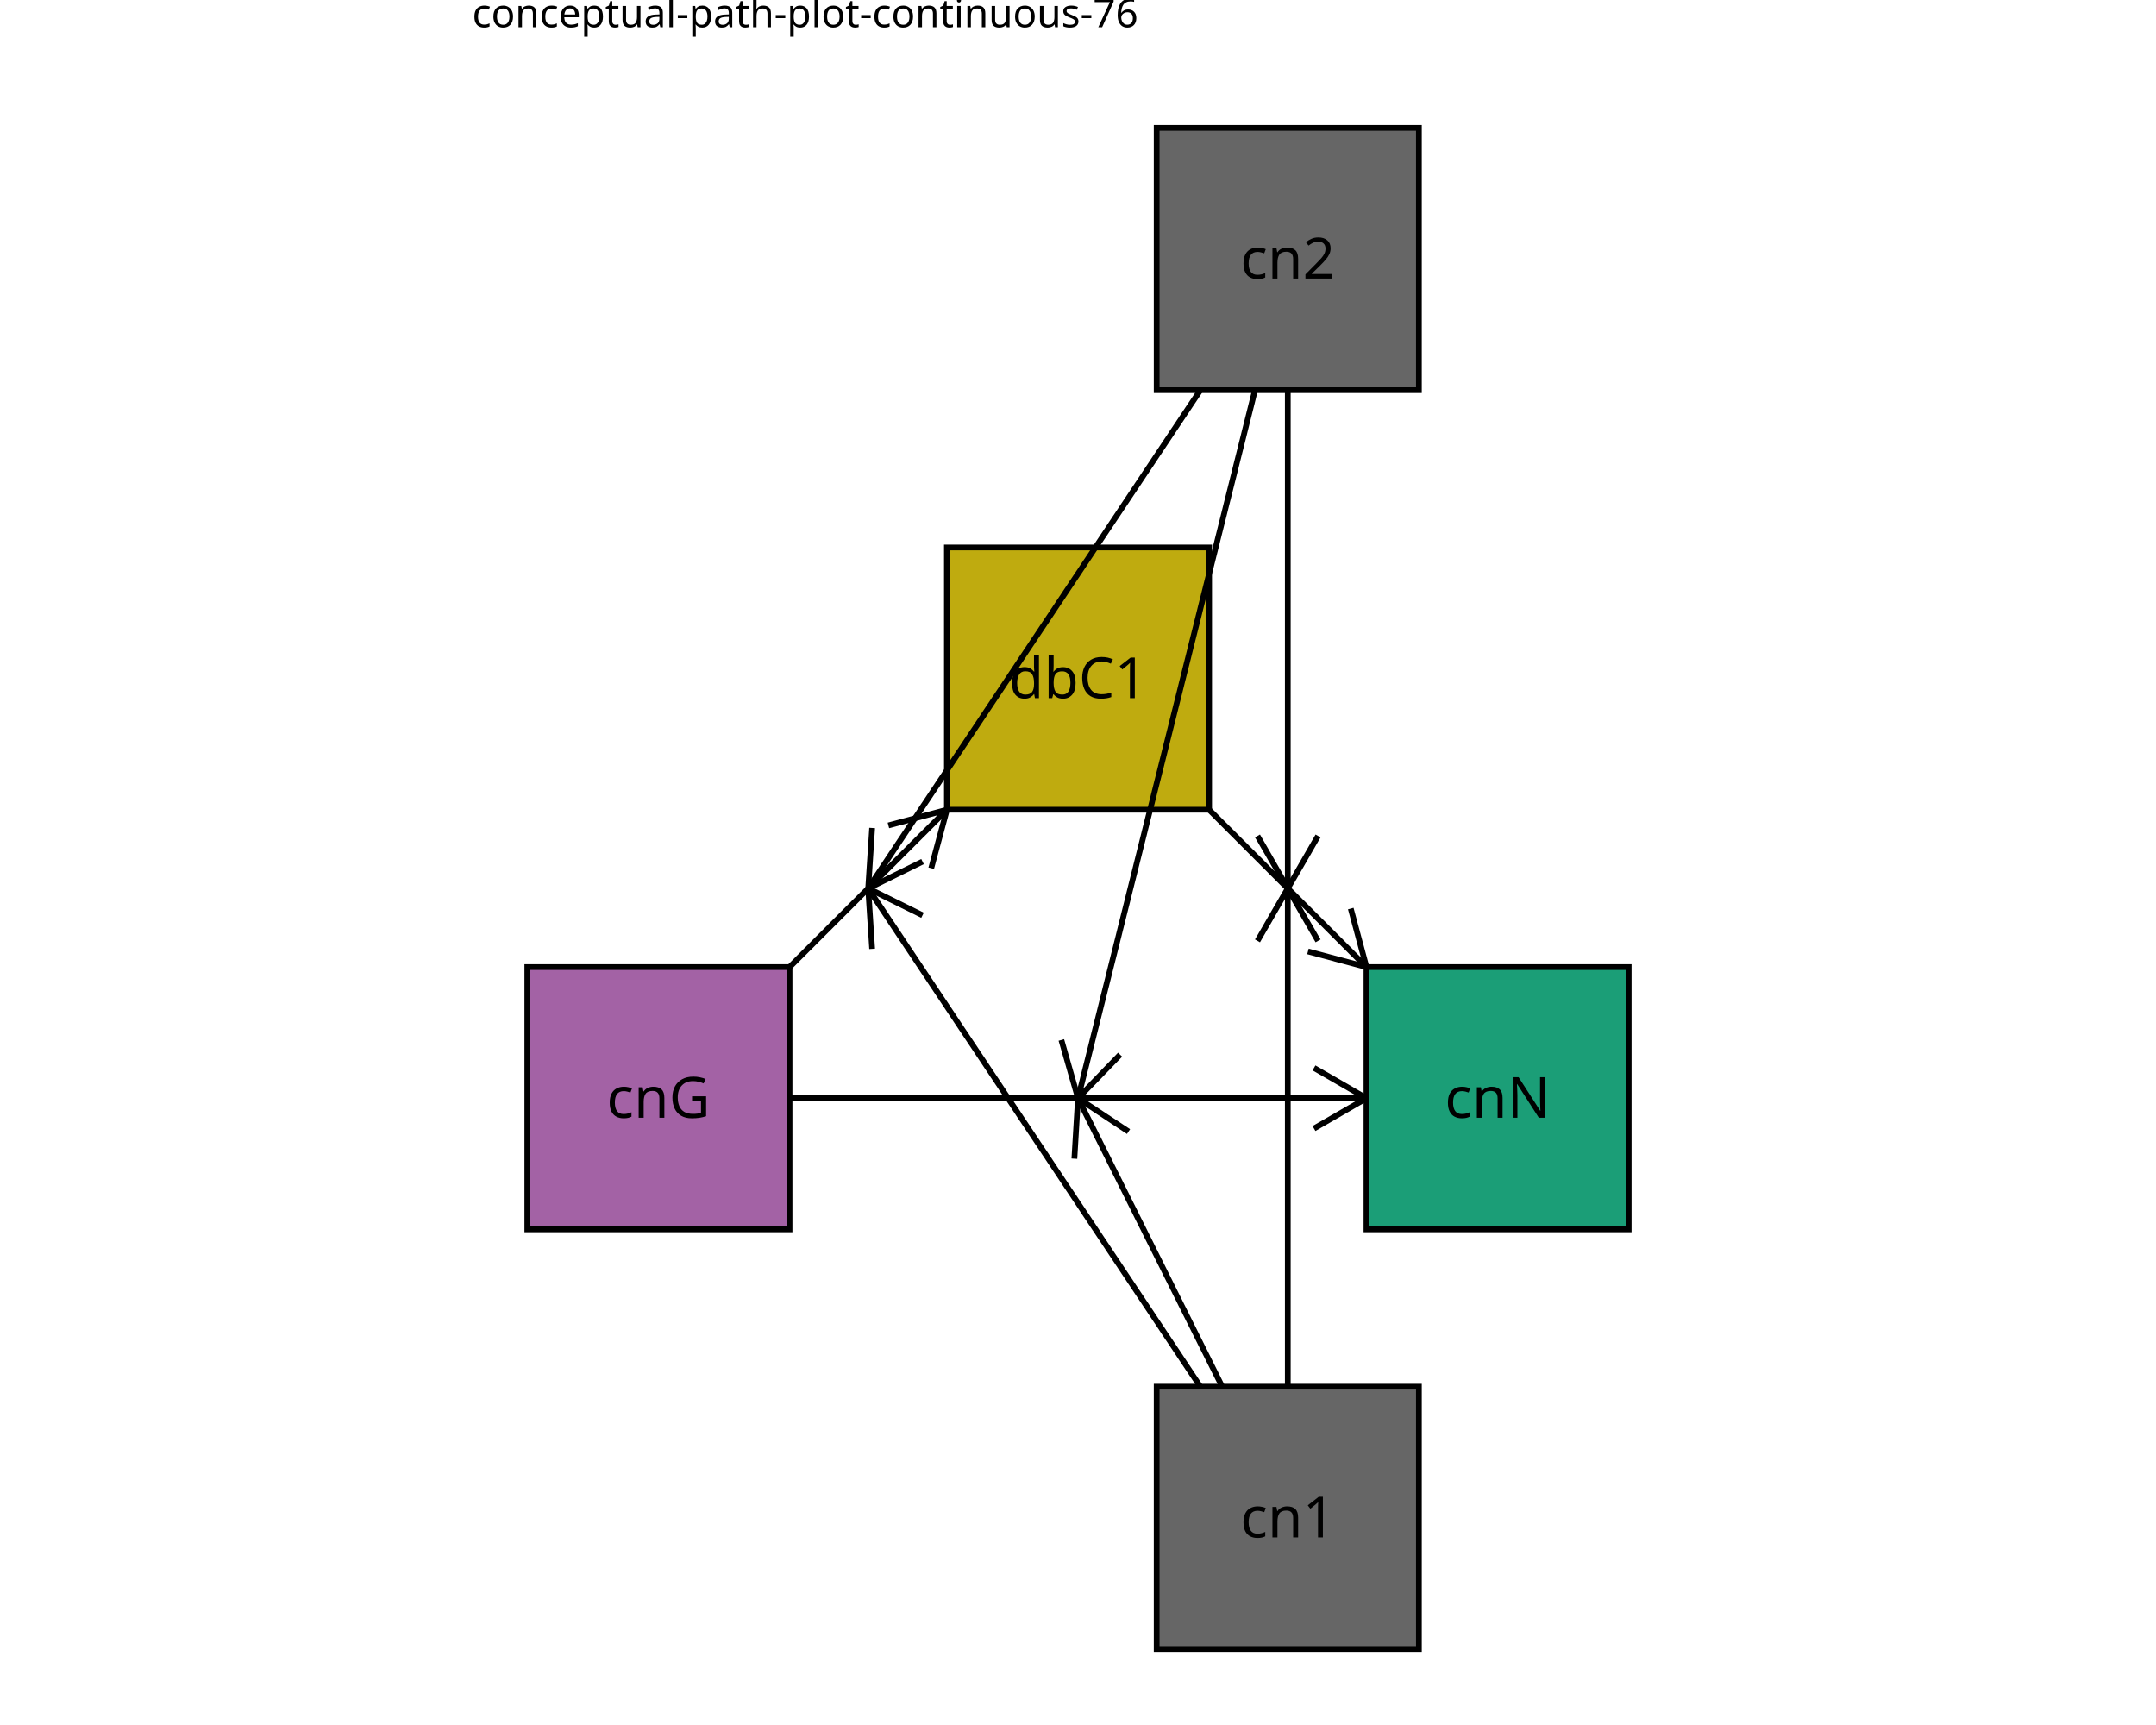
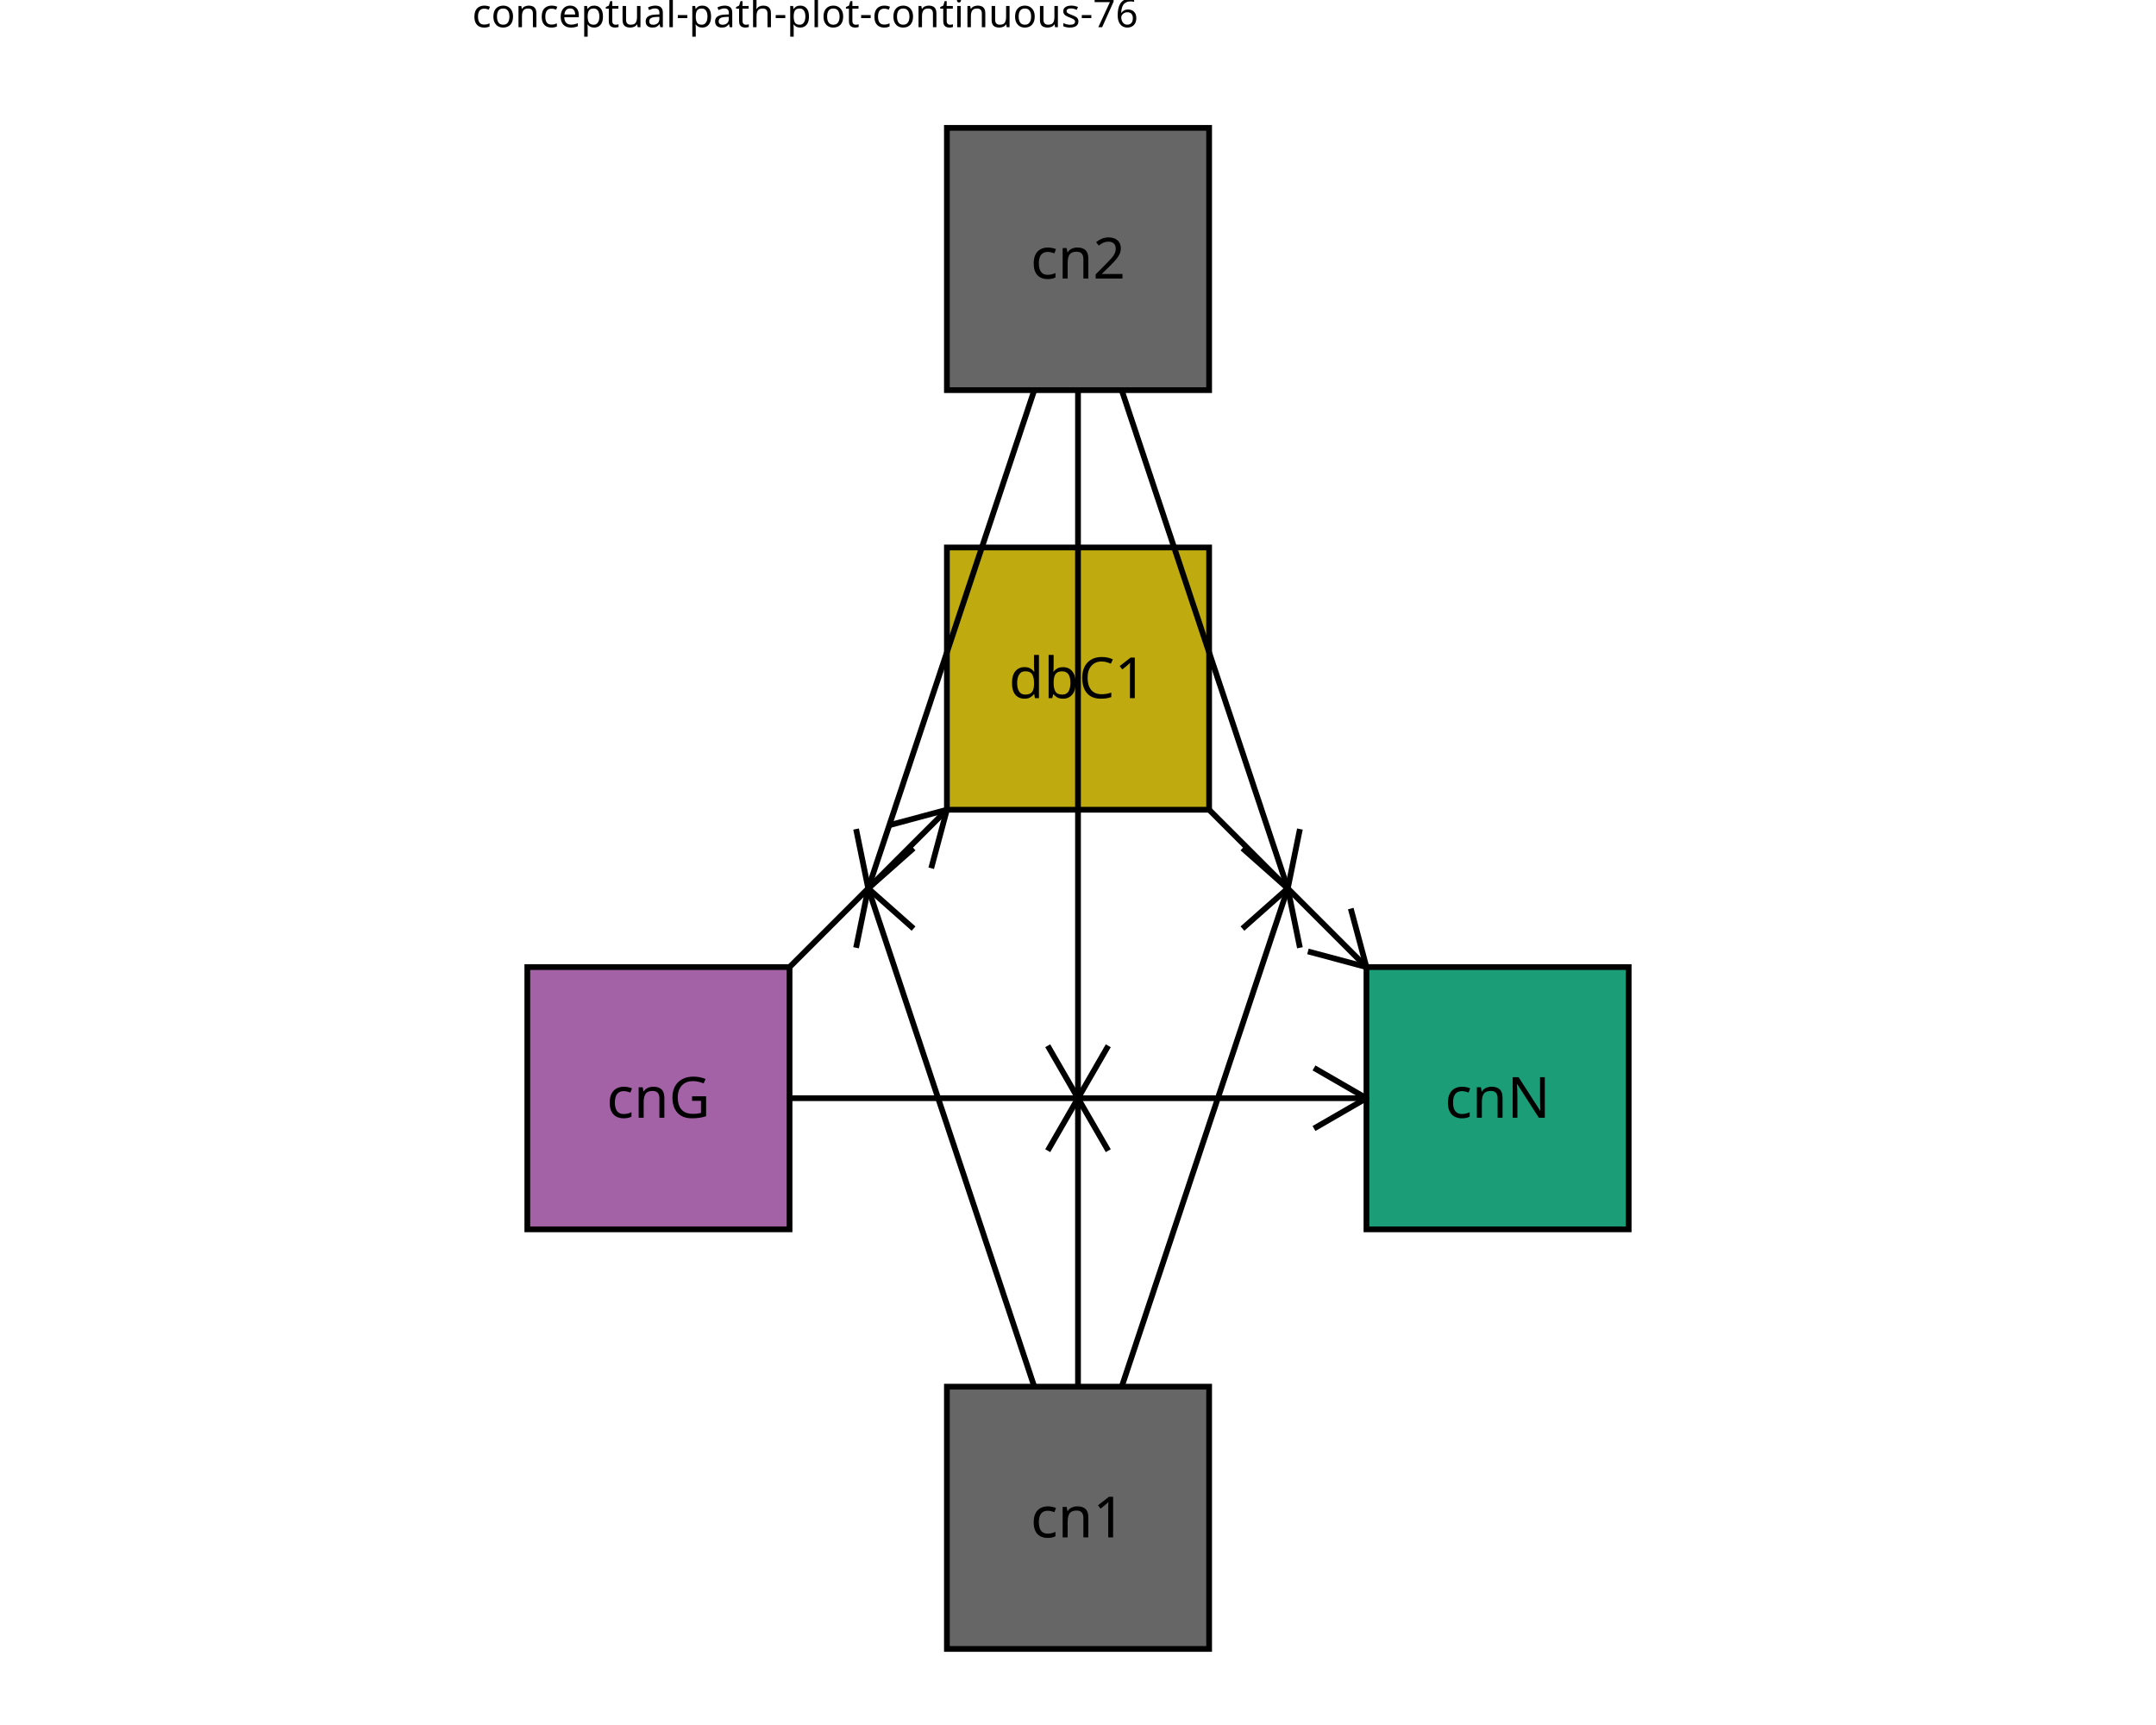
<svg xmlns="http://www.w3.org/2000/svg" class="svglite" data-engine-version="2.0" width="720.00pt" height="576.00pt" viewBox="0 0 720.00 576.00">
  <defs>
    <style type="text/css">
    .svglite line, .svglite polyline, .svglite polygon, .svglite path, .svglite rect, .svglite circle {
      fill: none;
      stroke: #000000;
      stroke-linecap: round;
      stroke-linejoin: round;
      stroke-miterlimit: 10.00;
    }
  </style>
  </defs>
  <rect width="100%" height="100%" style="stroke: none; fill: #FFFFFF;" />
  <defs>
    <clipPath id="cpMC4wMHw3MjAuMDB8MC4wMHw1NzYuMDA=">
      <rect x="0.00" y="0.00" width="720.00" height="576.00" />
    </clipPath>
  </defs>
  <g clip-path="url(#cpMC4wMHw3MjAuMDB8MC4wMHw1NzYuMDA=)">
</g>
  <defs>
    <clipPath id="cpMTU3LjcxfDU2Mi4yOXwwLjAwfDU3Ni4wMA==">
      <rect x="157.71" y="0.00" width="404.57" height="576.00" />
    </clipPath>
  </defs>
  <g clip-path="url(#cpMTU3LjcxfDU2Mi4yOXwwLjAwfDU3Ni4wMA==)">
    <rect x="157.71" y="0.00" width="404.57" height="576.00" style="stroke-width: 10.67; stroke: none;" />
  </g>
  <g clip-path="url(#cpMC4wMHw3MjAuMDB8MC4wMHw1NzYuMDA=)">
</g>
  <defs>
    <clipPath id="cpMTU3LjcxfDU2Mi4yOXwxNy4zMHw1NzYuMDA=">
      <rect x="157.71" y="17.30" width="404.57" height="558.70" />
    </clipPath>
  </defs>
  <g clip-path="url(#cpMTU3LjcxfDU2Mi4yOXwxNy4zMHw1NzYuMDA=)">
    <rect x="157.71" y="17.30" width="404.57" height="558.70" style="stroke-width: 10.67; stroke: none;" />
    <rect x="176.10" y="322.92" width="87.57" height="87.57" style="stroke-width: 1.92; stroke-linecap: butt; stroke-linejoin: miter; fill: #A362A5;" />
    <rect x="456.33" y="322.92" width="87.57" height="87.57" style="stroke-width: 1.92; stroke-linecap: butt; stroke-linejoin: miter; fill: #1B9E77;" />
    <rect x="316.22" y="182.81" width="87.57" height="87.57" style="stroke-width: 1.92; stroke-linecap: butt; stroke-linejoin: miter; fill: #BFAB0F;" />
-     <rect x="386.27" y="463.03" width="87.57" height="87.57" style="stroke-width: 1.92; stroke-linecap: butt; stroke-linejoin: miter; fill: #666666;" />
-     <rect x="386.27" y="42.70" width="87.57" height="87.57" style="stroke-width: 1.92; stroke-linecap: butt; stroke-linejoin: miter; fill: #666666;" />
+     <rect x="316.22" y="463.03" width="87.57" height="87.57" style="stroke-width: 1.92; stroke-linecap: butt; stroke-linejoin: miter; fill: #666666;" />
+     <rect x="316.22" y="42.70" width="87.57" height="87.57" style="stroke-width: 1.92; stroke-linecap: butt; stroke-linejoin: miter; fill: #666666;" />
    <rect x="316.22" y="322.92" width="87.57" height="87.57" style="stroke-width: 1.92; stroke: none; stroke-linecap: butt; stroke-linejoin: miter;" />
    <rect x="246.16" y="252.87" width="87.57" height="87.57" style="stroke-width: 1.92; stroke: none; stroke-linecap: butt; stroke-linejoin: miter;" />
    <rect x="386.27" y="252.87" width="87.57" height="87.57" style="stroke-width: 1.92; stroke: none; stroke-linecap: butt; stroke-linejoin: miter;" />
    <rect x="316.22" y="322.92" width="87.57" height="87.57" style="stroke-width: 1.92; stroke: none; stroke-linecap: butt; stroke-linejoin: miter;" />
    <rect x="246.16" y="252.87" width="87.57" height="87.57" style="stroke-width: 1.92; stroke: none; stroke-linecap: butt; stroke-linejoin: miter;" />
    <rect x="386.27" y="252.87" width="87.57" height="87.57" style="stroke-width: 1.92; stroke: none; stroke-linecap: butt; stroke-linejoin: miter;" />
    <polyline points="263.67,366.71 265.18,366.71 268.01,366.71 270.84,366.71 273.67,366.71 276.50,366.71 279.33,366.71 282.16,366.71 284.99,366.71 287.82,366.71 290.65,366.71 293.48,366.71 296.31,366.71 299.14,366.71 301.97,366.71 304.80,366.71 307.63,366.71 310.47,366.71 313.30,366.71 316.13,366.71 318.96,366.71 321.79,366.71 324.62,366.71 327.45,366.71 330.28,366.71 333.11,366.71 335.94,366.71 338.77,366.71 341.60,366.71 344.43,366.71 347.26,366.71 350.09,366.71 352.92,366.71 355.75,366.71 358.58,366.71 361.42,366.71 364.25,366.71 367.08,366.71 369.91,366.71 372.74,366.71 375.57,366.71 378.40,366.71 381.23,366.71 384.06,366.71 386.89,366.71 389.72,366.71 392.55,366.71 395.38,366.71 398.21,366.71 401.04,366.71 403.87,366.71 406.70,366.71 409.53,366.71 412.37,366.71 415.20,366.71 418.03,366.71 420.86,366.71 423.69,366.71 426.52,366.71 429.35,366.71 432.18,366.71 435.01,366.71 437.84,366.71 440.67,366.71 443.50,366.71 446.33,366.71 449.16,366.71 451.99,366.71 454.82,366.71 456.33,366.71 " style="stroke-width: 1.92; stroke-linecap: butt;" />
    <polyline points="438.81,376.82 456.33,366.71 438.81,356.59 " style="stroke-width: 1.92; stroke-linecap: butt;" />
-     <polyline points="408.16,463.03 408.12,462.95 407.41,461.53 406.70,460.12 406.00,458.70 405.29,457.29 404.58,455.87 403.87,454.45 403.17,453.04 402.46,451.62 401.75,450.21 401.04,448.79 400.34,447.38 399.63,445.96 398.92,444.55 398.21,443.13 397.50,441.72 396.80,440.30 396.09,438.89 395.38,437.47 394.67,436.06 393.97,434.64 393.26,433.23 392.55,431.81 391.84,430.40 391.14,428.98 390.43,427.56 389.72,426.15 389.01,424.73 388.31,423.32 387.60,421.90 386.89,420.49 386.18,419.07 385.47,417.66 384.77,416.24 384.06,414.83 383.35,413.41 382.64,412.00 381.94,410.58 381.23,409.17 380.52,407.75 379.81,406.34 379.11,404.92 378.40,403.50 377.69,402.09 376.98,400.67 376.28,399.26 375.57,397.84 374.86,396.43 374.15,395.01 373.45,393.60 372.74,392.18 372.03,390.77 371.32,389.35 370.61,387.94 369.91,386.52 369.20,385.11 368.49,383.69 367.78,382.28 367.08,380.86 366.37,379.45 365.66,378.03 364.95,376.61 364.25,375.20 363.54,373.78 362.83,372.37 362.12,370.95 361.42,369.54 360.71,368.12 360.00,366.71 " style="stroke-width: 1.92; stroke-linecap: butt;" />
-     <polyline points="376.88,377.85 360.00,366.71 358.79,386.90 " style="stroke-width: 1.92; stroke-linecap: butt;" />
-     <polyline points="400.87,463.03 400.34,462.24 398.92,460.12 397.50,457.99 396.09,455.87 394.67,453.75 393.26,451.62 391.84,449.50 390.43,447.38 389.01,445.26 387.60,443.13 386.18,441.01 384.77,438.89 383.35,436.76 381.94,434.64 380.52,432.52 379.11,430.40 377.69,428.27 376.28,426.15 374.86,424.03 373.45,421.90 372.03,419.78 370.61,417.66 369.20,415.53 367.78,413.41 366.37,411.29 364.95,409.17 363.54,407.04 362.12,404.92 360.71,402.80 359.29,400.67 357.88,398.55 356.46,396.43 355.05,394.31 353.63,392.18 352.22,390.06 350.80,387.94 349.39,385.81 347.97,383.69 346.55,381.57 345.14,379.45 343.72,377.32 342.31,375.20 340.89,373.08 339.48,370.95 338.06,368.83 336.65,366.71 335.23,364.59 333.82,362.46 332.40,360.34 330.99,358.22 329.57,356.09 328.16,353.97 326.74,351.85 325.33,349.72 323.91,347.60 322.50,345.48 321.08,343.36 319.66,341.23 318.25,339.11 316.83,336.99 315.42,334.86 314.00,332.74 312.59,330.62 311.17,328.50 309.76,326.37 308.34,324.25 306.93,322.13 305.51,320.00 304.10,317.88 302.68,315.76 301.27,313.64 299.85,311.51 298.44,309.39 297.02,307.27 295.61,305.14 294.19,303.02 292.77,300.90 291.36,298.77 289.94,296.65 " style="stroke-width: 1.92; stroke-linecap: butt;" />
-     <polyline points="308.08,305.62 289.94,296.65 291.25,316.84 " style="stroke-width: 1.92; stroke-linecap: butt;" />
-     <polyline points="430.06,463.03 430.06,462.24 430.06,460.12 430.06,457.99 430.06,455.87 430.06,453.75 430.06,451.62 430.06,449.50 430.06,447.38 430.06,445.26 430.06,443.13 430.06,441.01 430.06,438.89 430.06,436.76 430.06,434.64 430.06,432.52 430.06,430.40 430.06,428.27 430.06,426.15 430.06,424.03 430.06,421.90 430.06,419.78 430.06,417.66 430.06,415.53 430.06,413.41 430.06,411.29 430.06,409.17 430.06,407.04 430.06,404.92 430.06,402.80 430.06,400.67 430.06,398.55 430.06,396.43 430.06,394.31 430.06,392.18 430.06,390.06 430.06,387.94 430.06,385.81 430.06,383.69 430.06,381.57 430.06,379.45 430.06,377.32 430.06,375.20 430.06,373.08 430.06,370.95 430.06,368.83 430.06,366.71 430.06,364.59 430.06,362.46 430.06,360.34 430.06,358.22 430.06,356.09 430.06,353.97 430.06,351.85 430.06,349.72 430.06,347.60 430.06,345.48 430.06,343.36 430.06,341.23 430.06,339.11 430.06,336.99 430.06,334.86 430.06,332.74 430.06,330.62 430.06,328.50 430.06,326.37 430.06,324.25 430.06,322.13 430.06,320.00 430.06,317.88 430.06,315.76 430.06,313.64 430.06,311.51 430.06,309.39 430.06,307.27 430.06,305.14 430.06,303.02 430.06,300.90 430.06,298.77 430.06,296.65 " style="stroke-width: 1.92; stroke-linecap: butt;" />
-     <polyline points="440.17,314.17 430.06,296.65 419.94,314.17 " style="stroke-width: 1.92; stroke-linecap: butt;" />
-     <polyline points="419.11,130.27 418.73,131.77 418.03,134.60 417.32,137.43 416.61,140.26 415.90,143.10 415.20,145.93 414.49,148.76 413.78,151.59 413.07,154.42 412.37,157.25 411.66,160.08 410.95,162.91 410.24,165.74 409.53,168.57 408.83,171.40 408.12,174.23 407.41,177.06 406.70,179.89 406.00,182.72 405.29,185.55 404.58,188.38 403.87,191.21 403.17,194.04 402.46,196.88 401.75,199.71 401.04,202.54 400.34,205.37 399.63,208.20 398.92,211.03 398.21,213.86 397.50,216.69 396.80,219.52 396.09,222.35 395.38,225.18 394.67,228.01 393.97,230.84 393.26,233.67 392.55,236.50 391.84,239.33 391.14,242.16 390.43,244.99 389.72,247.83 389.01,250.66 388.31,253.49 387.60,256.32 386.89,259.15 386.18,261.98 385.47,264.81 384.77,267.64 384.06,270.47 383.35,273.30 382.64,276.13 381.94,278.96 381.23,281.79 380.52,284.62 379.81,287.45 379.11,290.28 378.40,293.11 377.69,295.94 376.98,298.77 376.28,301.61 375.57,304.44 374.86,307.27 374.15,310.10 373.45,312.93 372.74,315.76 372.03,318.59 371.32,321.42 370.61,324.25 369.91,327.08 369.20,329.91 368.49,332.74 367.78,335.57 367.08,338.40 366.37,341.23 365.66,344.06 364.95,346.89 364.25,349.72 363.54,352.56 362.83,355.39 362.12,358.22 361.42,361.05 360.71,363.88 360.00,366.71 " style="stroke-width: 1.92; stroke-linecap: butt;" />
-     <polyline points="354.44,347.26 360.00,366.71 374.06,352.17 " style="stroke-width: 1.92; stroke-linecap: butt;" />
-     <polyline points="400.87,130.27 400.34,131.07 398.92,133.19 397.50,135.31 396.09,137.43 394.67,139.56 393.26,141.68 391.84,143.80 390.43,145.93 389.01,148.05 387.60,150.17 386.18,152.29 384.77,154.42 383.35,156.54 381.94,158.66 380.52,160.79 379.11,162.91 377.69,165.03 376.28,167.15 374.86,169.28 373.45,171.40 372.03,173.52 370.61,175.65 369.20,177.77 367.78,179.89 366.37,182.02 364.95,184.14 363.54,186.26 362.12,188.38 360.71,190.51 359.29,192.63 357.88,194.75 356.46,196.88 355.05,199.00 353.63,201.12 352.22,203.24 350.80,205.37 349.39,207.49 347.97,209.61 346.55,211.74 345.14,213.86 343.72,215.98 342.31,218.10 340.89,220.23 339.48,222.35 338.06,224.47 336.65,226.60 335.23,228.72 333.82,230.84 332.40,232.96 330.99,235.09 329.57,237.21 328.16,239.33 326.74,241.46 325.33,243.58 323.91,245.70 322.50,247.83 321.08,249.95 319.66,252.07 318.25,254.19 316.83,256.32 315.42,258.44 314.00,260.56 312.59,262.69 311.17,264.81 309.76,266.93 308.34,269.05 306.93,271.18 305.51,273.30 304.10,275.42 302.68,277.55 301.27,279.67 299.85,281.79 298.44,283.91 297.02,286.04 295.61,288.16 294.19,290.28 292.77,292.41 291.36,294.53 289.94,296.65 " style="stroke-width: 1.92; stroke-linecap: butt;" />
-     <polyline points="291.25,276.47 289.94,296.65 308.08,287.69 " style="stroke-width: 1.92; stroke-linecap: butt;" />
-     <polyline points="430.06,130.27 430.06,131.07 430.06,133.19 430.06,135.31 430.06,137.43 430.06,139.56 430.06,141.68 430.06,143.80 430.06,145.93 430.06,148.05 430.06,150.17 430.06,152.29 430.06,154.42 430.06,156.54 430.06,158.66 430.06,160.79 430.06,162.91 430.06,165.03 430.06,167.15 430.06,169.28 430.06,171.40 430.06,173.52 430.06,175.65 430.06,177.77 430.06,179.89 430.06,182.02 430.06,184.14 430.06,186.26 430.06,188.38 430.06,190.51 430.06,192.63 430.06,194.75 430.06,196.88 430.06,199.00 430.06,201.12 430.06,203.24 430.06,205.37 430.06,207.49 430.06,209.61 430.06,211.74 430.06,213.86 430.06,215.98 430.06,218.10 430.06,220.23 430.06,222.35 430.06,224.47 430.06,226.60 430.06,228.72 430.06,230.84 430.06,232.96 430.06,235.09 430.06,237.21 430.06,239.33 430.06,241.46 430.06,243.58 430.06,245.70 430.06,247.83 430.06,249.95 430.06,252.07 430.06,254.19 430.06,256.32 430.06,258.44 430.06,260.56 430.06,262.69 430.06,264.81 430.06,266.93 430.06,269.05 430.06,271.18 430.06,273.30 430.06,275.42 430.06,277.55 430.06,279.67 430.06,281.79 430.06,283.91 430.06,286.04 430.06,288.16 430.06,290.28 430.06,292.41 430.06,294.53 430.06,296.65 " style="stroke-width: 1.92; stroke-linecap: butt;" />
-     <polyline points="419.94,279.13 430.06,296.65 440.17,279.13 " style="stroke-width: 1.92; stroke-linecap: butt;" />
+     <polyline points="360.00,463.03 360.00,462.95 360.00,461.53 360.00,460.12 360.00,458.70 360.00,457.29 360.00,455.87 360.00,454.45 360.00,453.04 360.00,451.62 360.00,450.21 360.00,448.79 360.00,447.38 360.00,445.96 360.00,444.55 360.00,443.13 360.00,441.72 360.00,440.30 360.00,438.89 360.00,437.47 360.00,436.06 360.00,434.64 360.00,433.23 360.00,431.81 360.00,430.40 360.00,428.98 360.00,427.56 360.00,426.15 360.00,424.73 360.00,423.32 360.00,421.90 360.00,420.49 360.00,419.07 360.00,417.66 360.00,416.24 360.00,414.83 360.00,413.41 360.00,412.00 360.00,410.58 360.00,409.17 360.00,407.75 360.00,406.34 360.00,404.92 360.00,403.50 360.00,402.09 360.00,400.67 360.00,399.26 360.00,397.84 360.00,396.43 360.00,395.01 360.00,393.60 360.00,392.18 360.00,390.77 360.00,389.35 360.00,387.94 360.00,386.52 360.00,385.11 360.00,383.69 360.00,382.28 360.00,380.86 360.00,379.45 360.00,378.03 360.00,376.61 360.00,375.20 360.00,373.78 360.00,372.37 360.00,370.95 360.00,369.54 360.00,368.12 360.00,366.71 " style="stroke-width: 1.92; stroke-linecap: butt;" />
+     <polyline points="370.11,384.23 360.00,366.71 349.89,384.23 " style="stroke-width: 1.92; stroke-linecap: butt;" />
+     <polyline points="345.41,463.03 345.14,462.24 344.43,460.12 343.72,457.99 343.02,455.87 342.31,453.75 341.60,451.62 340.89,449.50 340.19,447.38 339.48,445.26 338.77,443.13 338.06,441.01 337.36,438.89 336.65,436.76 335.94,434.64 335.23,432.52 334.53,430.40 333.82,428.27 333.11,426.15 332.40,424.03 331.69,421.90 330.99,419.78 330.28,417.66 329.57,415.53 328.86,413.41 328.16,411.29 327.45,409.17 326.74,407.04 326.03,404.92 325.33,402.80 324.62,400.67 323.91,398.55 323.20,396.43 322.50,394.31 321.79,392.18 321.08,390.06 320.37,387.94 319.66,385.81 318.96,383.69 318.25,381.57 317.54,379.45 316.83,377.32 316.13,375.20 315.42,373.08 314.71,370.95 314.00,368.83 313.30,366.71 312.59,364.59 311.88,362.46 311.17,360.34 310.47,358.22 309.76,356.09 309.05,353.97 308.34,351.85 307.63,349.72 306.93,347.60 306.22,345.48 305.51,343.36 304.80,341.23 304.10,339.11 303.39,336.99 302.68,334.86 301.97,332.74 301.27,330.62 300.56,328.50 299.85,326.37 299.14,324.25 298.44,322.13 297.73,320.00 297.02,317.88 296.31,315.76 295.61,313.64 294.90,311.51 294.19,309.39 293.48,307.27 292.77,305.14 292.07,303.02 291.36,300.90 290.65,298.77 289.94,296.65 " style="stroke-width: 1.92; stroke-linecap: butt;" />
+     <polyline points="305.08,310.07 289.94,296.65 285.89,316.47 " style="stroke-width: 1.92; stroke-linecap: butt;" />
+     <polyline points="374.59,463.03 374.86,462.24 375.57,460.12 376.28,457.99 376.98,455.87 377.69,453.75 378.40,451.62 379.11,449.50 379.81,447.38 380.52,445.26 381.23,443.13 381.94,441.01 382.64,438.89 383.35,436.76 384.06,434.64 384.77,432.52 385.47,430.40 386.18,428.27 386.89,426.15 387.60,424.03 388.31,421.90 389.01,419.78 389.72,417.66 390.43,415.53 391.14,413.41 391.84,411.29 392.55,409.17 393.26,407.04 393.97,404.92 394.67,402.80 395.38,400.67 396.09,398.55 396.80,396.43 397.50,394.31 398.21,392.18 398.92,390.06 399.63,387.94 400.34,385.81 401.04,383.69 401.75,381.57 402.46,379.45 403.17,377.32 403.87,375.20 404.58,373.08 405.29,370.95 406.00,368.83 406.70,366.71 407.41,364.59 408.12,362.46 408.83,360.34 409.53,358.22 410.24,356.09 410.95,353.97 411.66,351.85 412.37,349.72 413.07,347.60 413.78,345.48 414.49,343.36 415.20,341.23 415.90,339.11 416.61,336.99 417.32,334.86 418.03,332.74 418.73,330.62 419.44,328.50 420.15,326.37 420.86,324.25 421.56,322.13 422.27,320.00 422.98,317.88 423.69,315.76 424.39,313.64 425.10,311.51 425.81,309.39 426.52,307.27 427.23,305.14 427.93,303.02 428.64,300.90 429.35,298.77 430.06,296.65 " style="stroke-width: 1.92; stroke-linecap: butt;" />
+     <polyline points="434.11,316.47 430.06,296.65 414.92,310.07 " style="stroke-width: 1.92; stroke-linecap: butt;" />
+     <polyline points="360.00,130.27 360.00,131.77 360.00,134.60 360.00,137.43 360.00,140.26 360.00,143.10 360.00,145.93 360.00,148.76 360.00,151.59 360.00,154.42 360.00,157.25 360.00,160.08 360.00,162.91 360.00,165.74 360.00,168.57 360.00,171.40 360.00,174.23 360.00,177.06 360.00,179.89 360.00,182.72 360.00,185.55 360.00,188.38 360.00,191.21 360.00,194.04 360.00,196.88 360.00,199.71 360.00,202.54 360.00,205.37 360.00,208.20 360.00,211.03 360.00,213.86 360.00,216.69 360.00,219.52 360.00,222.35 360.00,225.18 360.00,228.01 360.00,230.84 360.00,233.67 360.00,236.50 360.00,239.33 360.00,242.16 360.00,244.99 360.00,247.83 360.00,250.66 360.00,253.49 360.00,256.32 360.00,259.15 360.00,261.98 360.00,264.81 360.00,267.64 360.00,270.47 360.00,273.30 360.00,276.13 360.00,278.96 360.00,281.79 360.00,284.62 360.00,287.45 360.00,290.28 360.00,293.11 360.00,295.94 360.00,298.77 360.00,301.61 360.00,304.44 360.00,307.27 360.00,310.10 360.00,312.93 360.00,315.76 360.00,318.59 360.00,321.42 360.00,324.25 360.00,327.08 360.00,329.91 360.00,332.74 360.00,335.57 360.00,338.40 360.00,341.23 360.00,344.06 360.00,346.89 360.00,349.72 360.00,352.56 360.00,355.39 360.00,358.22 360.00,361.05 360.00,363.88 360.00,366.71 " style="stroke-width: 1.92; stroke-linecap: butt;" />
+     <polyline points="349.89,349.19 360.00,366.71 370.11,349.19 " style="stroke-width: 1.92; stroke-linecap: butt;" />
+     <polyline points="345.41,130.27 345.14,131.07 344.43,133.19 343.72,135.31 343.02,137.43 342.31,139.56 341.60,141.68 340.89,143.80 340.19,145.93 339.48,148.05 338.77,150.17 338.06,152.29 337.36,154.42 336.65,156.54 335.94,158.66 335.23,160.79 334.53,162.91 333.82,165.03 333.11,167.15 332.40,169.28 331.69,171.40 330.99,173.52 330.28,175.65 329.57,177.77 328.86,179.89 328.16,182.02 327.45,184.14 326.74,186.26 326.03,188.38 325.33,190.51 324.62,192.63 323.91,194.75 323.20,196.88 322.50,199.00 321.79,201.12 321.08,203.24 320.37,205.37 319.66,207.49 318.96,209.61 318.25,211.74 317.54,213.86 316.83,215.98 316.13,218.10 315.42,220.23 314.71,222.35 314.00,224.47 313.30,226.60 312.59,228.72 311.88,230.84 311.17,232.96 310.47,235.09 309.76,237.21 309.05,239.33 308.34,241.46 307.63,243.58 306.93,245.70 306.22,247.83 305.51,249.95 304.80,252.07 304.10,254.19 303.39,256.32 302.68,258.44 301.97,260.56 301.27,262.69 300.56,264.81 299.85,266.93 299.14,269.05 298.44,271.18 297.73,273.30 297.02,275.42 296.31,277.55 295.61,279.67 294.90,281.79 294.19,283.91 293.48,286.04 292.77,288.16 292.07,290.28 291.36,292.41 290.65,294.53 289.94,296.65 " style="stroke-width: 1.92; stroke-linecap: butt;" />
+     <polyline points="285.89,276.83 289.94,296.65 305.08,283.23 " style="stroke-width: 1.92; stroke-linecap: butt;" />
+     <polyline points="374.59,130.27 374.86,131.07 375.57,133.19 376.28,135.31 376.98,137.43 377.69,139.56 378.40,141.68 379.11,143.80 379.81,145.93 380.52,148.05 381.23,150.17 381.94,152.29 382.64,154.42 383.35,156.54 384.06,158.66 384.77,160.79 385.47,162.91 386.18,165.03 386.89,167.15 387.60,169.28 388.31,171.40 389.01,173.52 389.72,175.65 390.43,177.77 391.14,179.89 391.84,182.02 392.55,184.14 393.26,186.26 393.97,188.38 394.67,190.51 395.38,192.63 396.09,194.75 396.80,196.88 397.50,199.00 398.21,201.12 398.92,203.24 399.63,205.37 400.34,207.49 401.04,209.61 401.75,211.74 402.46,213.86 403.17,215.98 403.87,218.10 404.58,220.23 405.29,222.35 406.00,224.47 406.70,226.60 407.41,228.72 408.12,230.84 408.83,232.96 409.53,235.09 410.24,237.21 410.95,239.33 411.66,241.46 412.37,243.58 413.07,245.70 413.78,247.83 414.49,249.95 415.20,252.07 415.90,254.19 416.61,256.32 417.32,258.44 418.03,260.56 418.73,262.69 419.44,264.81 420.15,266.93 420.86,269.05 421.56,271.18 422.27,273.30 422.98,275.42 423.69,277.55 424.39,279.67 425.10,281.79 425.81,283.91 426.52,286.04 427.23,288.16 427.93,290.28 428.64,292.41 429.35,294.53 430.06,296.65 " style="stroke-width: 1.92; stroke-linecap: butt;" />
+     <polyline points="414.92,283.23 430.06,296.65 434.11,276.83 " style="stroke-width: 1.92; stroke-linecap: butt;" />
    <polyline points="263.67,322.92 263.76,322.83 265.18,321.42 266.59,320.00 268.01,318.59 269.42,317.17 270.84,315.76 272.25,314.34 273.67,312.93 275.08,311.51 276.50,310.10 277.91,308.68 279.33,307.27 280.74,305.85 282.16,304.44 283.58,303.02 284.99,301.61 286.41,300.19 287.82,298.77 289.24,297.36 290.65,295.94 292.07,294.53 293.48,293.11 294.90,291.70 296.31,290.28 297.73,288.87 299.14,287.45 300.56,286.04 301.97,284.62 303.39,283.21 304.80,281.79 306.22,280.38 307.63,278.96 309.05,277.55 310.47,276.13 311.88,274.72 313.30,273.30 314.71,271.88 316.13,270.47 316.22,270.38 " style="stroke-width: 1.92; stroke-linecap: butt;" />
    <polyline points="310.98,289.92 316.22,270.38 296.68,275.62 " style="stroke-width: 1.92; stroke-linecap: butt;" />
    <polyline points="403.78,270.38 403.87,270.47 405.29,271.88 406.70,273.30 408.12,274.72 409.53,276.13 410.95,277.55 412.37,278.96 413.78,280.38 415.20,281.79 416.61,283.21 418.03,284.62 419.44,286.04 420.86,287.45 422.27,288.87 423.69,290.28 425.10,291.70 426.52,293.11 427.93,294.53 429.35,295.94 430.76,297.36 432.18,298.77 433.59,300.19 435.01,301.61 436.42,303.02 437.84,304.44 439.26,305.85 440.67,307.27 442.09,308.68 443.50,310.10 444.92,311.51 446.33,312.93 447.75,314.34 449.16,315.76 450.58,317.17 451.99,318.59 453.41,320.00 454.82,321.42 456.24,322.83 456.33,322.92 " style="stroke-width: 1.92; stroke-linecap: butt;" />
    <polyline points="436.79,317.69 456.33,322.92 451.09,303.38 " style="stroke-width: 1.92; stroke-linecap: butt;" />
    <text x="219.89" y="373.23" text-anchor="middle" style="font-size: 18.97px; font-family: sans;" textLength="34.80px" lengthAdjust="spacingAndGlyphs">cnG</text>
    <text x="500.11" y="373.23" text-anchor="middle" style="font-size: 18.97px; font-family: sans;" textLength="33.74px" lengthAdjust="spacingAndGlyphs">cnN</text>
    <text x="360.00" y="233.12" text-anchor="middle" style="font-size: 18.97px; font-family: sans;" textLength="45.35px" lengthAdjust="spacingAndGlyphs">dbC1</text>
-     <text x="430.06" y="513.35" text-anchor="middle" style="font-size: 18.97px; font-family: sans;" textLength="30.59px" lengthAdjust="spacingAndGlyphs">cn1</text>
-     <text x="430.06" y="93.01" text-anchor="middle" style="font-size: 18.97px; font-family: sans;" textLength="30.59px" lengthAdjust="spacingAndGlyphs">cn2</text>
+     <text x="360.00" y="513.35" text-anchor="middle" style="font-size: 18.97px; font-family: sans;" textLength="30.59px" lengthAdjust="spacingAndGlyphs">cn1</text>
+     <text x="360.00" y="93.01" text-anchor="middle" style="font-size: 18.97px; font-family: sans;" textLength="30.59px" lengthAdjust="spacingAndGlyphs">cn2</text>
  </g>
  <g clip-path="url(#cpMC4wMHw3MjAuMDB8MC4wMHw1NzYuMDA=)">
    <text x="157.71" y="9.08" style="font-size: 13.20px; font-family: sans;" textLength="206.96px" lengthAdjust="spacingAndGlyphs">conceptual-path-plot-continuous-76</text>
  </g>
</svg>
